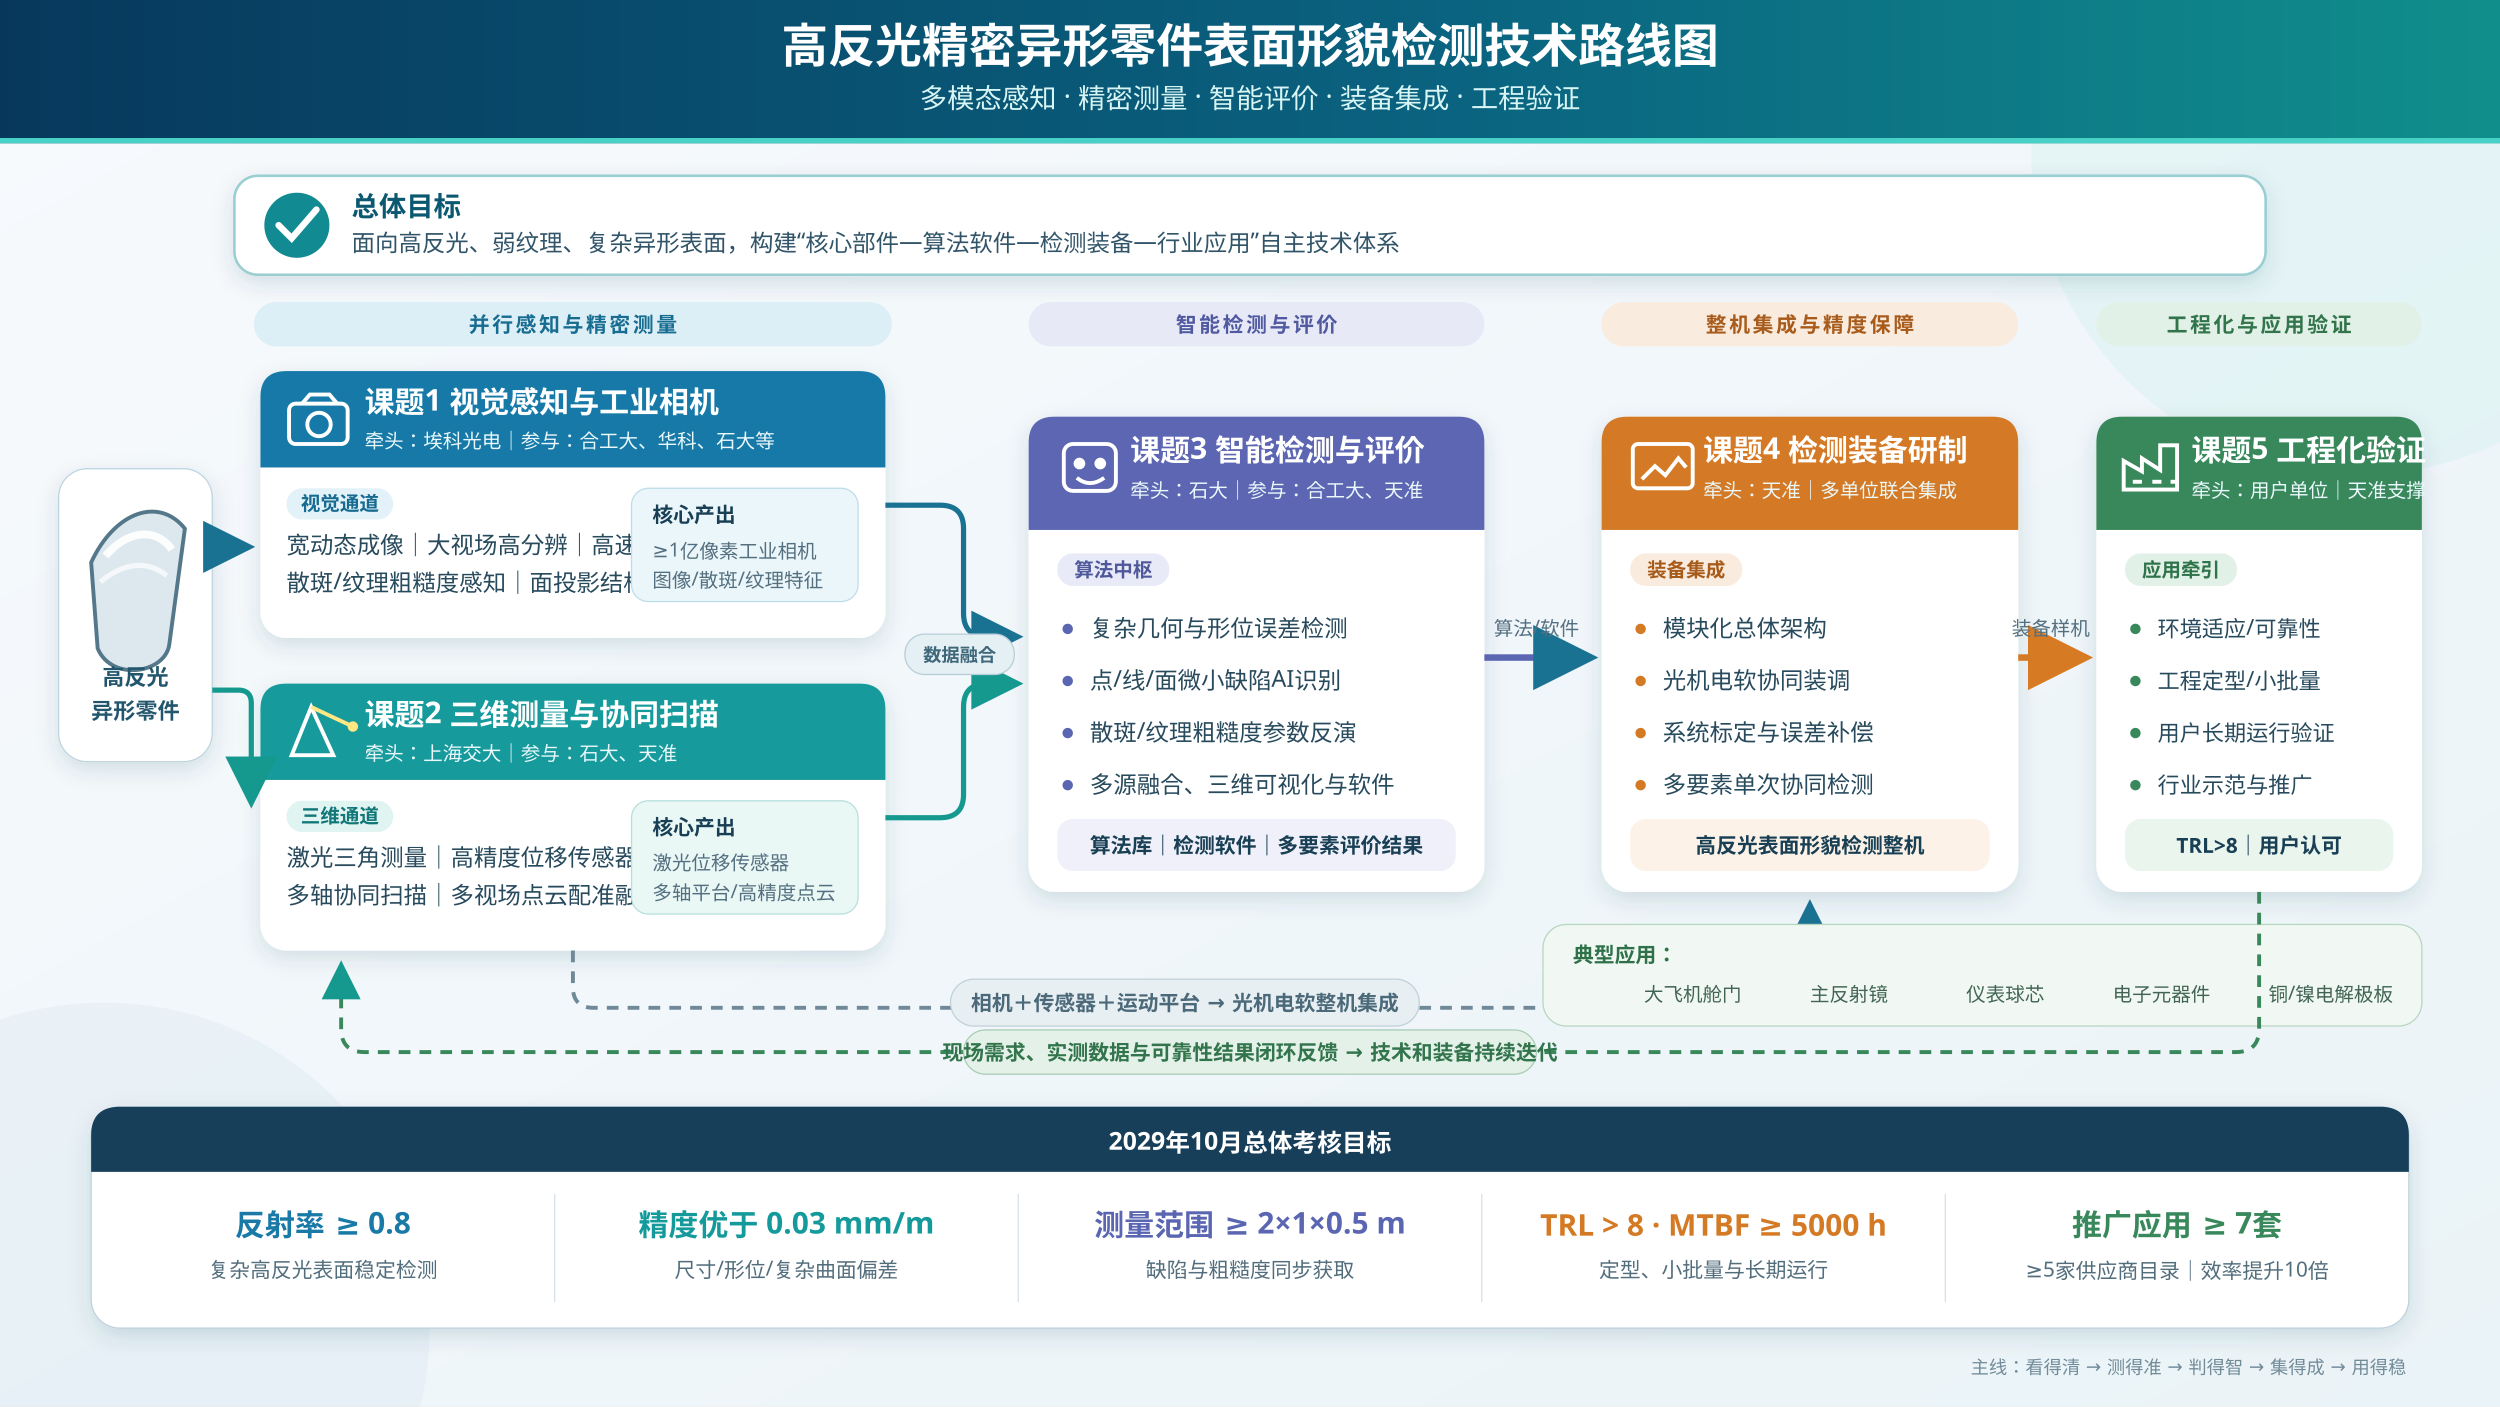
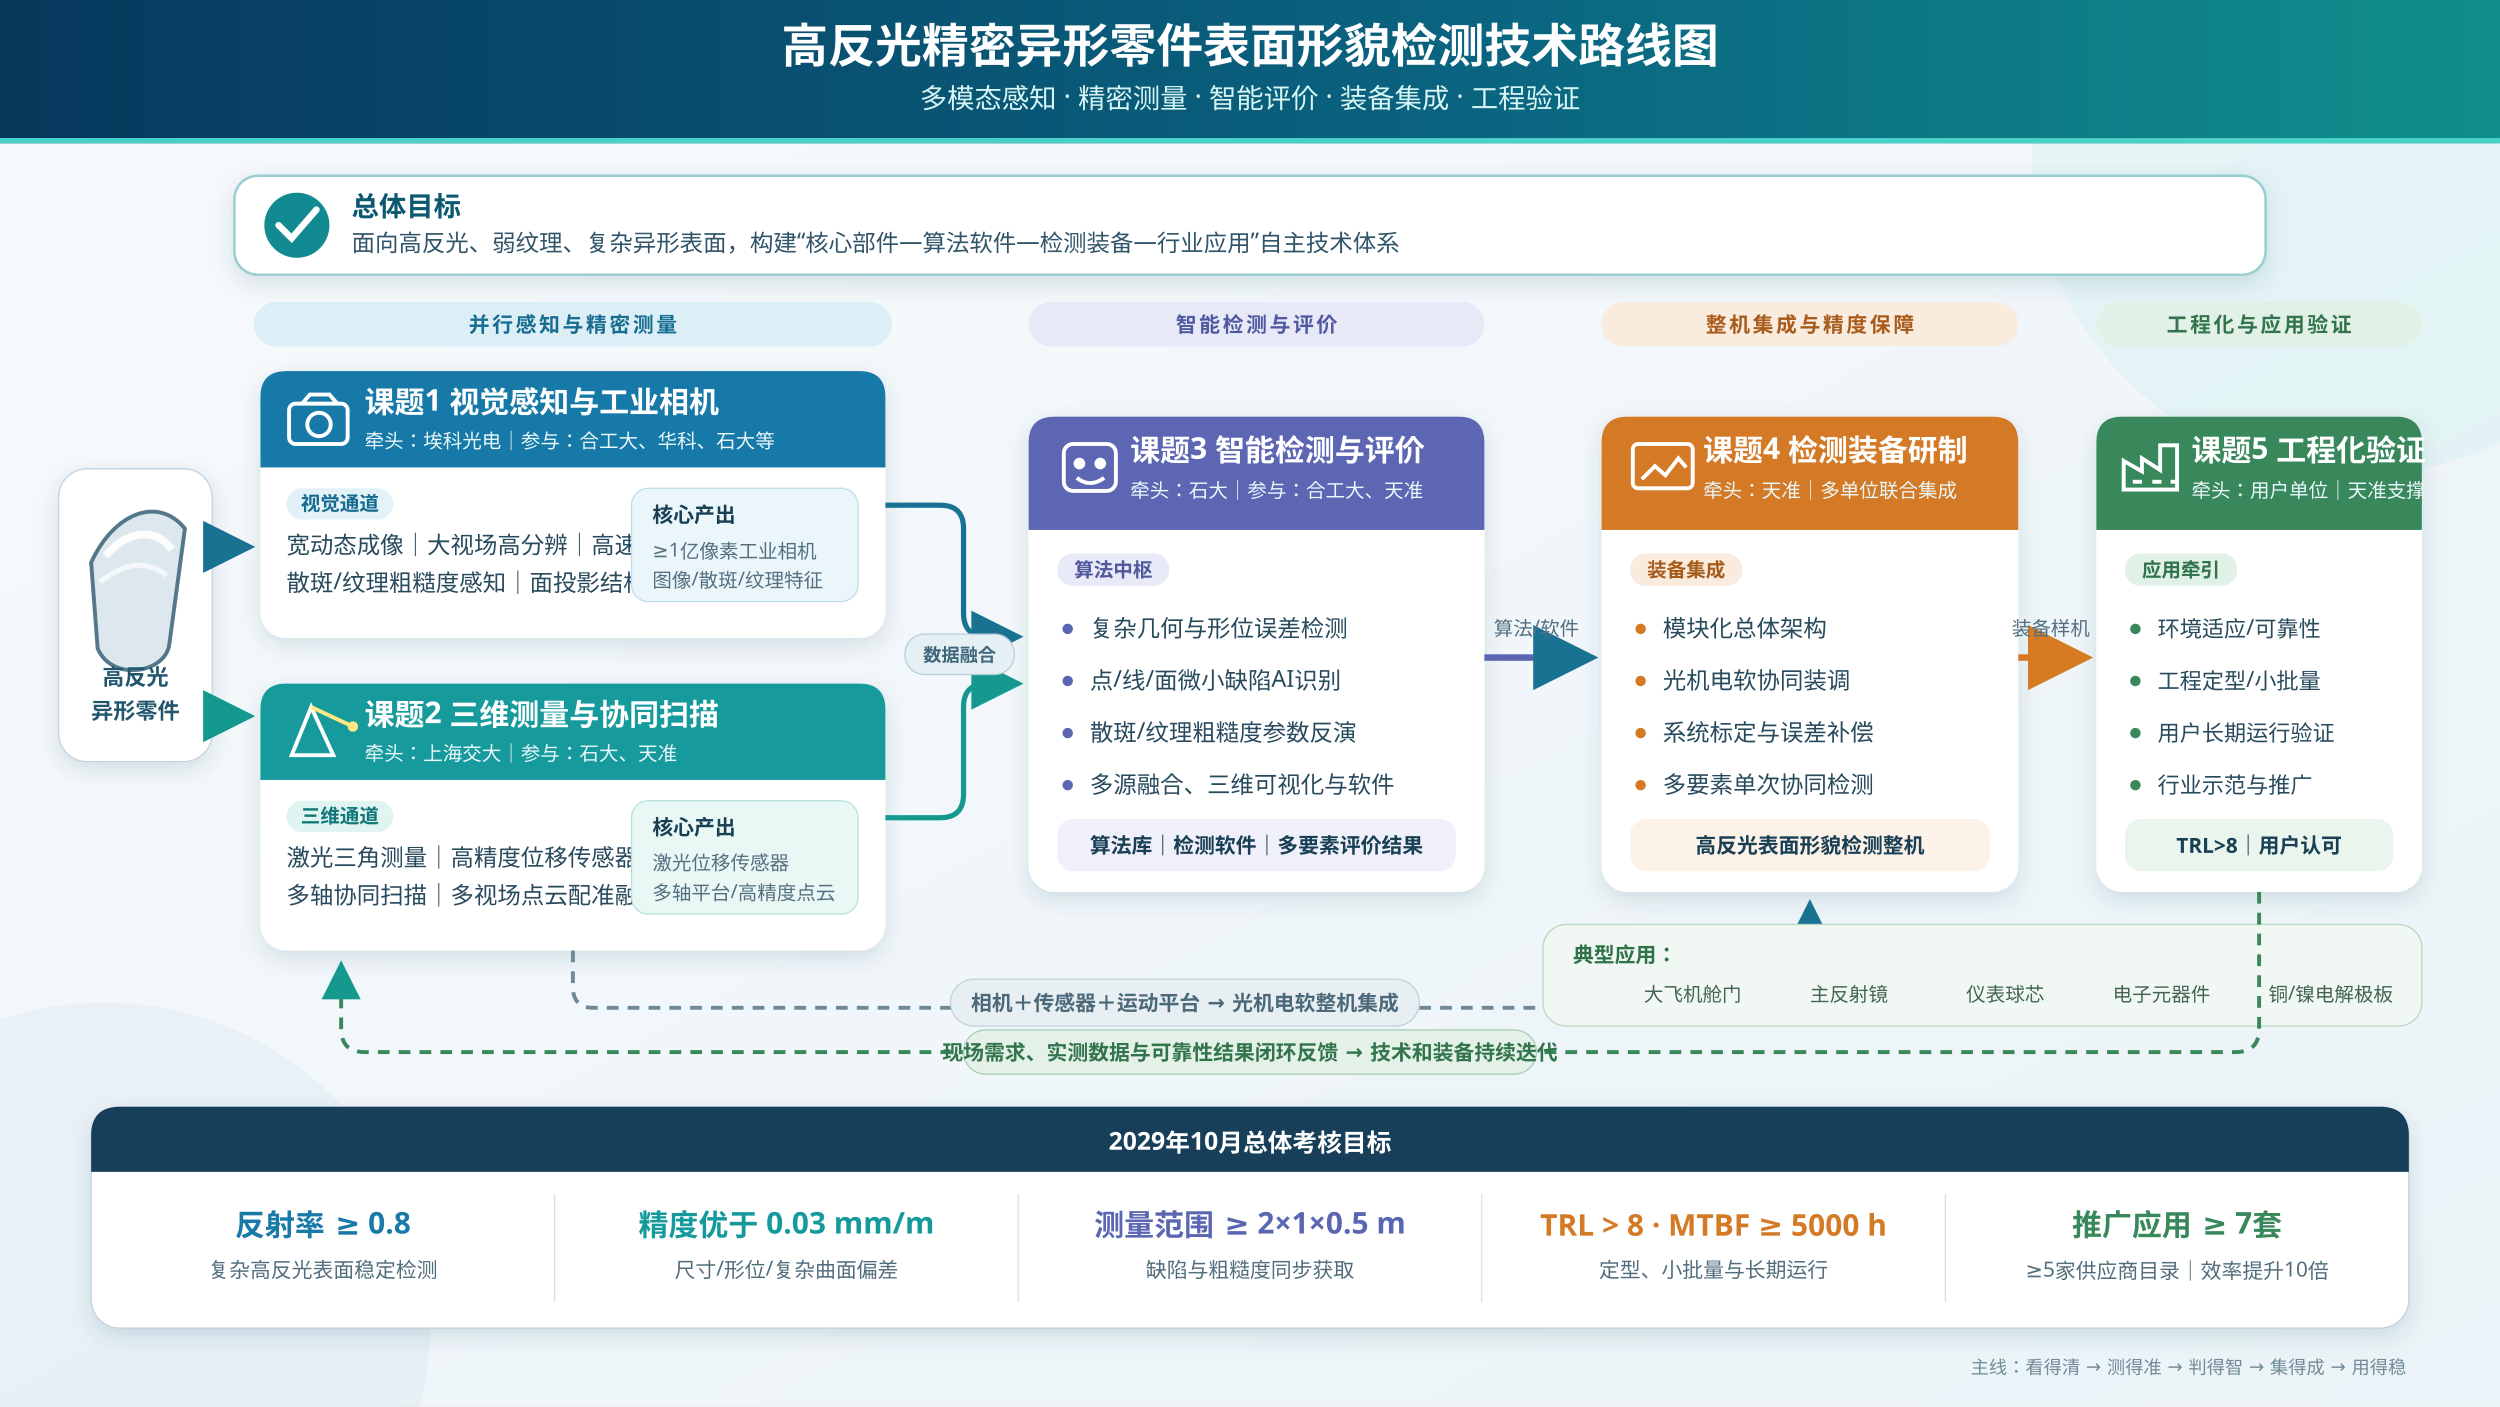
<svg xmlns="http://www.w3.org/2000/svg" width="1920" height="1080" viewBox="0 0 1920 1080">
  <defs>
    <linearGradient id="bg" x1="0" y1="0" x2="1" y2="1">
      <stop offset="0" stop-color="#F7FAFD" />
      <stop offset="1" stop-color="#EAF3F7" />
    </linearGradient>
    <linearGradient id="head" x1="0" y1="0" x2="1" y2="0">
      <stop offset="0" stop-color="#07385C" />
      <stop offset="0.58" stop-color="#0A6380" />
      <stop offset="1" stop-color="#108F8C" />
    </linearGradient>
    <filter id="shadow" x="-20%" y="-20%" width="140%" height="150%">
      <feDropShadow dx="0" dy="6" stdDeviation="8" flood-color="#153F56" flood-opacity=".14" />
    </filter>
    <marker id="ab" markerWidth="10" markerHeight="10" refX="8.5" refY="5" orient="auto">
      <path d="M0 0L10 5L0 10Z" fill="#1A7293" />
    </marker>
    <marker id="at" markerWidth="10" markerHeight="10" refX="8.5" refY="5" orient="auto">
      <path d="M0 0L10 5L0 10Z" fill="#15998F" />
    </marker>
    <marker id="ao" markerWidth="10" markerHeight="10" refX="8.5" refY="5" orient="auto">
      <path d="M0 0L10 5L0 10Z" fill="#D67A24" />
    </marker>
    <style>
      .cn{font-family:"WenQuanYi Micro Hei","Droid Sans Fallback","Microsoft YaHei",sans-serif}
      .title{font-size:36px;font-weight:800;fill:#fff}.subtitle{font-size:21px;fill:#d7f5f4}
      .ct{font-size:23px;font-weight:800;fill:#fff}.unit{font-size:15px;fill:#eaf8fb}
      .body{font-size:18px;fill:#284a5d}.small{font-size:15px;fill:#547080}.out{font-size:16px;font-weight:700;fill:#183f54}
      .tag{font-size:15px;font-weight:700}.stage{font-size:16px;font-weight:800;letter-spacing:2px}
    </style>
  </defs>
  <rect width="1920" height="1080" fill="url(#bg)" />
  <circle cx="1810" cy="115" r="250" fill="#3ED0C4" opacity=".07" />
  <circle cx="80" cy="1020" r="250" fill="#207AA3" opacity=".05" />
  <rect width="1920" height="110" fill="url(#head)" />
  <rect y="106" width="1920" height="4" fill="#48D2C7" />
  <text x="960" y="48" class="cn title" text-anchor="middle">高反光精密异形零件表面形貌检测技术路线图</text>
  <text x="960" y="83" class="cn subtitle" text-anchor="middle">多模态感知 · 精密测量 · 智能评价 · 装备集成 · 工程验证</text>
  <g filter="url(#shadow)">
    <rect x="180" y="135" width="1560" height="76" rx="18" fill="#fff" stroke="#9ACED1" stroke-width="2" />
  </g>
  <circle cx="228" cy="173" r="25" fill="#118A91" />
  <path d="M214 173l10 10 19-22" fill="none" stroke="#fff" stroke-width="5" stroke-linecap="round" />
  <text x="270" y="166" class="cn" font-size="21" font-weight="800" fill="#0B5871">总体目标</text>
  <text x="270" y="193" class="cn" font-size="18" fill="#315469">面向高反光、弱纹理、复杂异形表面，构建“核心部件—算法软件—检测装备—行业应用”自主技术体系</text>
  <g class="cn stage" text-anchor="middle">
    <rect x="195" y="232" width="490" height="34" rx="17" fill="#DCEFF6" />
    <text x="440" y="255" fill="#176C91">并行感知与精密测量</text>
    <rect x="790" y="232" width="350" height="34" rx="17" fill="#E7E9F7" />
    <text x="965" y="255" fill="#515AA1">智能检测与评价</text>
    <rect x="1230" y="232" width="320" height="34" rx="17" fill="#F9EBDD" />
    <text x="1390" y="255" fill="#A85B1B">整机集成与精度保障</text>
    <rect x="1610" y="232" width="250" height="34" rx="17" fill="#E2F1E7" />
    <text x="1735" y="255" fill="#32744C">工程化与应用验证</text>
  </g>
  <g filter="url(#shadow)">
    <rect x="45" y="360" width="118" height="225" rx="22" fill="#fff" stroke="#BDD4DF" />
  </g>
  <path d="M70 432c18-39 52-51 72-26l-12 89c-3 22-44 29-55 3z" fill="#DCE8EE" stroke="#54788A" stroke-width="3" />
  <path d="M81 427c16-19 38-23 51-5" fill="none" stroke="#fff" stroke-width="6" opacity=".9" />
  <path d="M77 447c18-15 36-17 51-5" fill="none" stroke="#fff" stroke-width="4" opacity=".7" />
  <text x="104" y="526" class="cn" text-anchor="middle" font-size="17" font-weight="800" fill="#22566D">高反光</text>
  <text x="104" y="552" class="cn" text-anchor="middle" font-size="17" font-weight="800" fill="#22566D">异形零件</text>
  <g filter="url(#shadow)">
    <rect x="200" y="285" width="480" height="205" rx="20" fill="#fff" />
    <path d="M200 305q0-20 20-20h440q20 0 20 20v54H200Z" fill="#1979A7" />
  </g>
  <g transform="translate(222 302)" fill="none" stroke="#fff" stroke-width="3">
    <rect x="0" y="8" width="45" height="31" rx="5" />
    <circle cx="23" cy="24" r="9" />
    <path d="M10 8l6-7h15l6 7" />
  </g>
  <text x="280" y="317" class="cn ct">课题1  视觉感知与工业相机</text>
  <text x="280" y="344" class="cn unit">牵头：埃科光电｜参与：合工大、华科、石大等</text>
  <rect x="220" y="375" width="82" height="24" rx="12" fill="#E2F2F8" />
  <text x="261" y="392" class="cn tag" text-anchor="middle" fill="#176B91">视觉通道</text>
  <text x="220" y="425" class="cn body">宽动态成像｜大视场高分辨｜高速预处理</text>
  <text x="220" y="454" class="cn body">散斑/纹理粗糙度感知｜面投影结构光</text>
  <rect x="485" y="375" width="174" height="87" rx="13" fill="#EBF6FA" stroke="#BEDDEA" />
  <text x="501" y="401" class="cn out">核心产出</text>
  <text x="501" y="428" class="cn small">≥1亿像素工业相机</text>
  <text x="501" y="451" class="cn small">图像/散斑/纹理特征</text>
  <g filter="url(#shadow)">
    <rect x="200" y="525" width="480" height="205" rx="20" fill="#fff" />
    <path d="M200 545q0-20 20-20h440q20 0 20 20v54H200Z" fill="#159A9C" />
  </g>
  <g transform="translate(223 541)" fill="none" stroke="#fff" stroke-width="3">
    <path d="M1 39L16 2l17 37Z" />
    <path d="M16 2l32 15" stroke="#FFE784" />
    <circle cx="48" cy="17" r="4" fill="#FFE784" stroke="none" />
  </g>
  <text x="280" y="557" class="cn ct">课题2  三维测量与协同扫描</text>
  <text x="280" y="584" class="cn unit">牵头：上海交大｜参与：石大、天准</text>
  <rect x="220" y="615" width="82" height="24" rx="12" fill="#E0F4F1" />
  <text x="261" y="632" class="cn tag" text-anchor="middle" fill="#117779">三维通道</text>
  <text x="220" y="665" class="cn body">激光三角测量｜高精度位移传感器</text>
  <text x="220" y="694" class="cn body">多轴协同扫描｜多视场点云配准融合</text>
  <rect x="485" y="615" width="174" height="87" rx="13" fill="#E9F7F5" stroke="#B8E0DB" />
  <text x="501" y="641" class="cn out">核心产出</text>
  <text x="501" y="668" class="cn small">激光位移传感器</text>
  <text x="501" y="691" class="cn small">多轴平台/高精度点云</text>
  <g filter="url(#shadow)">
    <rect x="790" y="320" width="350" height="365" rx="20" fill="#fff" />
    <path d="M790 340q0-20 20-20h310q20 0 20 20v67H790Z" fill="#5B66B2" />
  </g>
  <g transform="translate(813 339)" fill="none" stroke="#fff" stroke-width="3">
    <rect x="4" y="2" width="40" height="36" rx="7" />
    <circle cx="16" cy="17" r="3" fill="#fff" />
    <circle cx="32" cy="17" r="3" fill="#fff" />
    <path d="M14 28q10 8 21 0" />
  </g>
  <text x="868" y="354" class="cn ct">课题3  智能检测与评价</text>
  <text x="868" y="382" class="cn unit">牵头：石大｜参与：合工大、天准</text>
  <rect x="812" y="425" width="86" height="25" rx="12" fill="#E9EAF8" />
  <text x="855" y="443" class="cn tag" text-anchor="middle" fill="#4E589A">算法中枢</text>
  <g class="cn body">
    <circle cx="820" cy="483" r="4" fill="#5B66B2" />
    <text x="837" y="489">复杂几何与形位误差检测</text>
    <circle cx="820" cy="523" r="4" fill="#5B66B2" />
    <text x="837" y="529">点/线/面微小缺陷AI识别</text>
    <circle cx="820" cy="563" r="4" fill="#5B66B2" />
    <text x="837" y="569">散斑/纹理粗糙度参数反演</text>
    <circle cx="820" cy="603" r="4" fill="#5B66B2" />
    <text x="837" y="609">多源融合、三维可视化与软件</text>
  </g>
  <rect x="812" y="629" width="306" height="40" rx="12" fill="#F0F0FA" />
  <text x="965" y="655" class="cn out" text-anchor="middle">算法库｜检测软件｜多要素评价结果</text>
  <g filter="url(#shadow)">
    <rect x="1230" y="320" width="320" height="365" rx="20" fill="#fff" />
    <path d="M1230 340q0-20 20-20h280q20 0 20 20v67H1230Z" fill="#D47A25" />
  </g>
  <g transform="translate(1253 339)" fill="none" stroke="#fff" stroke-width="3">
    <rect x="1" y="2" width="46" height="34" rx="4" />
    <path d="M8 29l10-10 8 7 10-13 6 7" />
  </g>
  <text x="1308" y="354" class="cn ct">课题4  检测装备研制</text>
  <text x="1308" y="382" class="cn unit">牵头：天准｜多单位联合集成</text>
  <rect x="1252" y="425" width="86" height="25" rx="12" fill="#F9EBDD" />
  <text x="1295" y="443" class="cn tag" text-anchor="middle" fill="#A75B1B">装备集成</text>
  <g class="cn body">
    <circle cx="1260" cy="483" r="4" fill="#D47A25" />
    <text x="1277" y="489">模块化总体架构</text>
    <circle cx="1260" cy="523" r="4" fill="#D47A25" />
    <text x="1277" y="529">光机电软协同装调</text>
    <circle cx="1260" cy="563" r="4" fill="#D47A25" />
    <text x="1277" y="569">系统标定与误差补偿</text>
    <circle cx="1260" cy="603" r="4" fill="#D47A25" />
    <text x="1277" y="609">多要素单次协同检测</text>
  </g>
  <rect x="1252" y="629" width="276" height="40" rx="12" fill="#FCF2E8" />
  <text x="1390" y="655" class="cn out" text-anchor="middle">高反光表面形貌检测整机</text>
  <g filter="url(#shadow)">
    <rect x="1610" y="320" width="250" height="365" rx="20" fill="#fff" />
    <path d="M1610 340q0-20 20-20h210q20 0 20 20v67H1610Z" fill="#39885B" />
  </g>
  <g transform="translate(1630 339)" fill="none" stroke="#fff" stroke-width="3">
    <path d="M1 37V15l14 8V13l14 9V3h13v34Z" />
    <path d="M8 31h7m8 0h7m7 0h5" />
  </g>
  <text x="1683" y="354" class="cn ct">课题5  工程化验证</text>
  <text x="1683" y="382" class="cn unit">牵头：用户单位｜天准支撑</text>
  <rect x="1632" y="425" width="86" height="25" rx="12" fill="#E2F1E7" />
  <text x="1675" y="443" class="cn tag" text-anchor="middle" fill="#2F734B">应用牵引</text>
  <g class="cn" font-size="17" fill="#284A5D">
    <circle cx="1640" cy="483" r="4" fill="#39885B" />
    <text x="1657" y="489">环境适应/可靠性</text>
    <circle cx="1640" cy="523" r="4" fill="#39885B" />
    <text x="1657" y="529">工程定型/小批量</text>
    <circle cx="1640" cy="563" r="4" fill="#39885B" />
    <text x="1657" y="569">用户长期运行验证</text>
    <circle cx="1640" cy="603" r="4" fill="#39885B" />
    <text x="1657" y="609">行业示范与推广</text>
  </g>
  <rect x="1632" y="629" width="206" height="40" rx="12" fill="#EAF5ED" />
  <text x="1735" y="655" class="cn out" text-anchor="middle">TRL&gt;8｜用户认可</text>
  <path d="M163 420h27" stroke="#1A7293" stroke-width="4" marker-end="url(#ab)" />
-   <path d="M163 530h20q10 0 10 10v75" fill="none" stroke="#15998F" stroke-width="4" marker-end="url(#at)" />
+   <path d="M163 550h27" fill="none" stroke="#15998F" stroke-width="4" marker-end="url(#at)" />
  <path d="M680 388h42q18 0 18 18v65q0 18 18 18h22" fill="none" stroke="#1A7293" stroke-width="4" marker-end="url(#ab)" />
  <path d="M680 628h42q18 0 18-18v-67q0-18 18-18h22" fill="none" stroke="#15998F" stroke-width="4" marker-end="url(#at)" />
  <rect x="695" y="487" width="84" height="31" rx="15" fill="#E5F0F5" stroke="#B7CED9" />
  <text x="737" y="508" class="cn" text-anchor="middle" font-size="14" font-weight="700" fill="#3F677A">数据融合</text>
  <path d="M1140 505h80" stroke="#5B66B2" stroke-width="5" marker-end="url(#ab)" />
  <text x="1180" y="488" class="cn small" text-anchor="middle">算法/软件</text>
  <path d="M1550 505h50" stroke="#D47A25" stroke-width="5" marker-end="url(#ao)" />
  <text x="1575" y="488" class="cn small" text-anchor="middle">装备样机</text>
  <path d="M440 730v28q0 16 16 16h918q16 0 16-16v-63" fill="none" stroke="#6F8998" stroke-width="3" stroke-dasharray="9 7" marker-end="url(#ab)" />
  <rect x="730" y="752" width="360" height="36" rx="18" fill="#E7EFF3" stroke="#C1D1D9" />
  <text x="910" y="776" class="cn" text-anchor="middle" font-size="16" font-weight="700" fill="#4B6979">相机＋传感器＋运动平台 → 光机电软整机集成</text>
  <rect x="1185" y="710" width="675" height="78" rx="18" fill="#F1F8F3" stroke="#B8D6C1" />
  <text x="1208" y="739" class="cn" font-size="16" font-weight="800" fill="#2F724A">典型应用：</text>
  <g class="cn" font-size="15" fill="#426455" text-anchor="middle">
    <text x="1300" y="769">大飞机舱门</text>
    <text x="1420" y="769">主反射镜</text>
    <text x="1540" y="769">仪表球芯</text>
    <text x="1660" y="769">电子元器件</text>
    <text x="1790" y="769">铜/镍电解极板</text>
  </g>
  <path d="M1735 685v105q0 18-18 18H280q-18 0-18-18v-48" fill="none" stroke="#39885B" stroke-width="3" stroke-dasharray="9 7" marker-end="url(#at)" />
  <rect x="740" y="791" width="440" height="34" rx="17" fill="#E4F1E8" stroke="#AACDB5" />
  <text x="960" y="814" class="cn" text-anchor="middle" font-size="16" font-weight="700" fill="#32744C">现场需求、实测数据与可靠性结果闭环反馈 → 技术和装备持续迭代</text>
  <g filter="url(#shadow)">
    <rect x="70" y="850" width="1780" height="170" rx="22" fill="#fff" stroke="#BDD1DB" />
  </g>
  <path d="M70 872q0-22 22-22h1736q22 0 22 22v28H70Z" fill="#173F59" />
  <text x="960" y="883" class="cn" text-anchor="middle" font-size="19" font-weight="800" fill="#fff">2029年10月总体考核目标</text>
  <g class="cn" text-anchor="middle">
    <line x1="426" y1="917" x2="426" y2="1000" stroke="#D7E2E8" />
    <line x1="782" y1="917" x2="782" y2="1000" stroke="#D7E2E8" />
    <line x1="1138" y1="917" x2="1138" y2="1000" stroke="#D7E2E8" />
    <line x1="1494" y1="917" x2="1494" y2="1000" stroke="#D7E2E8" />
    <text x="248" y="949" font-size="23" font-weight="800" fill="#1979A7">反射率 ≥ 0.8</text>
    <text x="248" y="981" font-size="16" fill="#526D7C">复杂高反光表面稳定检测</text>
    <text x="604" y="949" font-size="23" font-weight="800" fill="#159A9C">精度优于 0.03 mm/m</text>
    <text x="604" y="981" font-size="16" fill="#526D7C">尺寸/形位/复杂曲面偏差</text>
    <text x="960" y="949" font-size="23" font-weight="800" fill="#5B66B2">测量范围 ≥ 2×1×0.5 m</text>
    <text x="960" y="981" font-size="16" fill="#526D7C">缺陷与粗糙度同步获取</text>
    <text x="1316" y="949" font-size="23" font-weight="800" fill="#D47A25">TRL &gt; 8 · MTBF ≥ 5000 h</text>
    <text x="1316" y="981" font-size="16" fill="#526D7C">定型、小批量与长期运行</text>
    <text x="1672" y="949" font-size="23" font-weight="800" fill="#39885B">推广应用 ≥ 7套</text>
    <text x="1672" y="981" font-size="16" fill="#526D7C">≥5家供应商目录｜效率提升10倍</text>
  </g>
  <text x="1848" y="1055" class="cn" text-anchor="end" font-size="14" fill="#718B99">主线：看得清 → 测得准 → 判得智 → 集得成 → 用得稳</text>
</svg>
